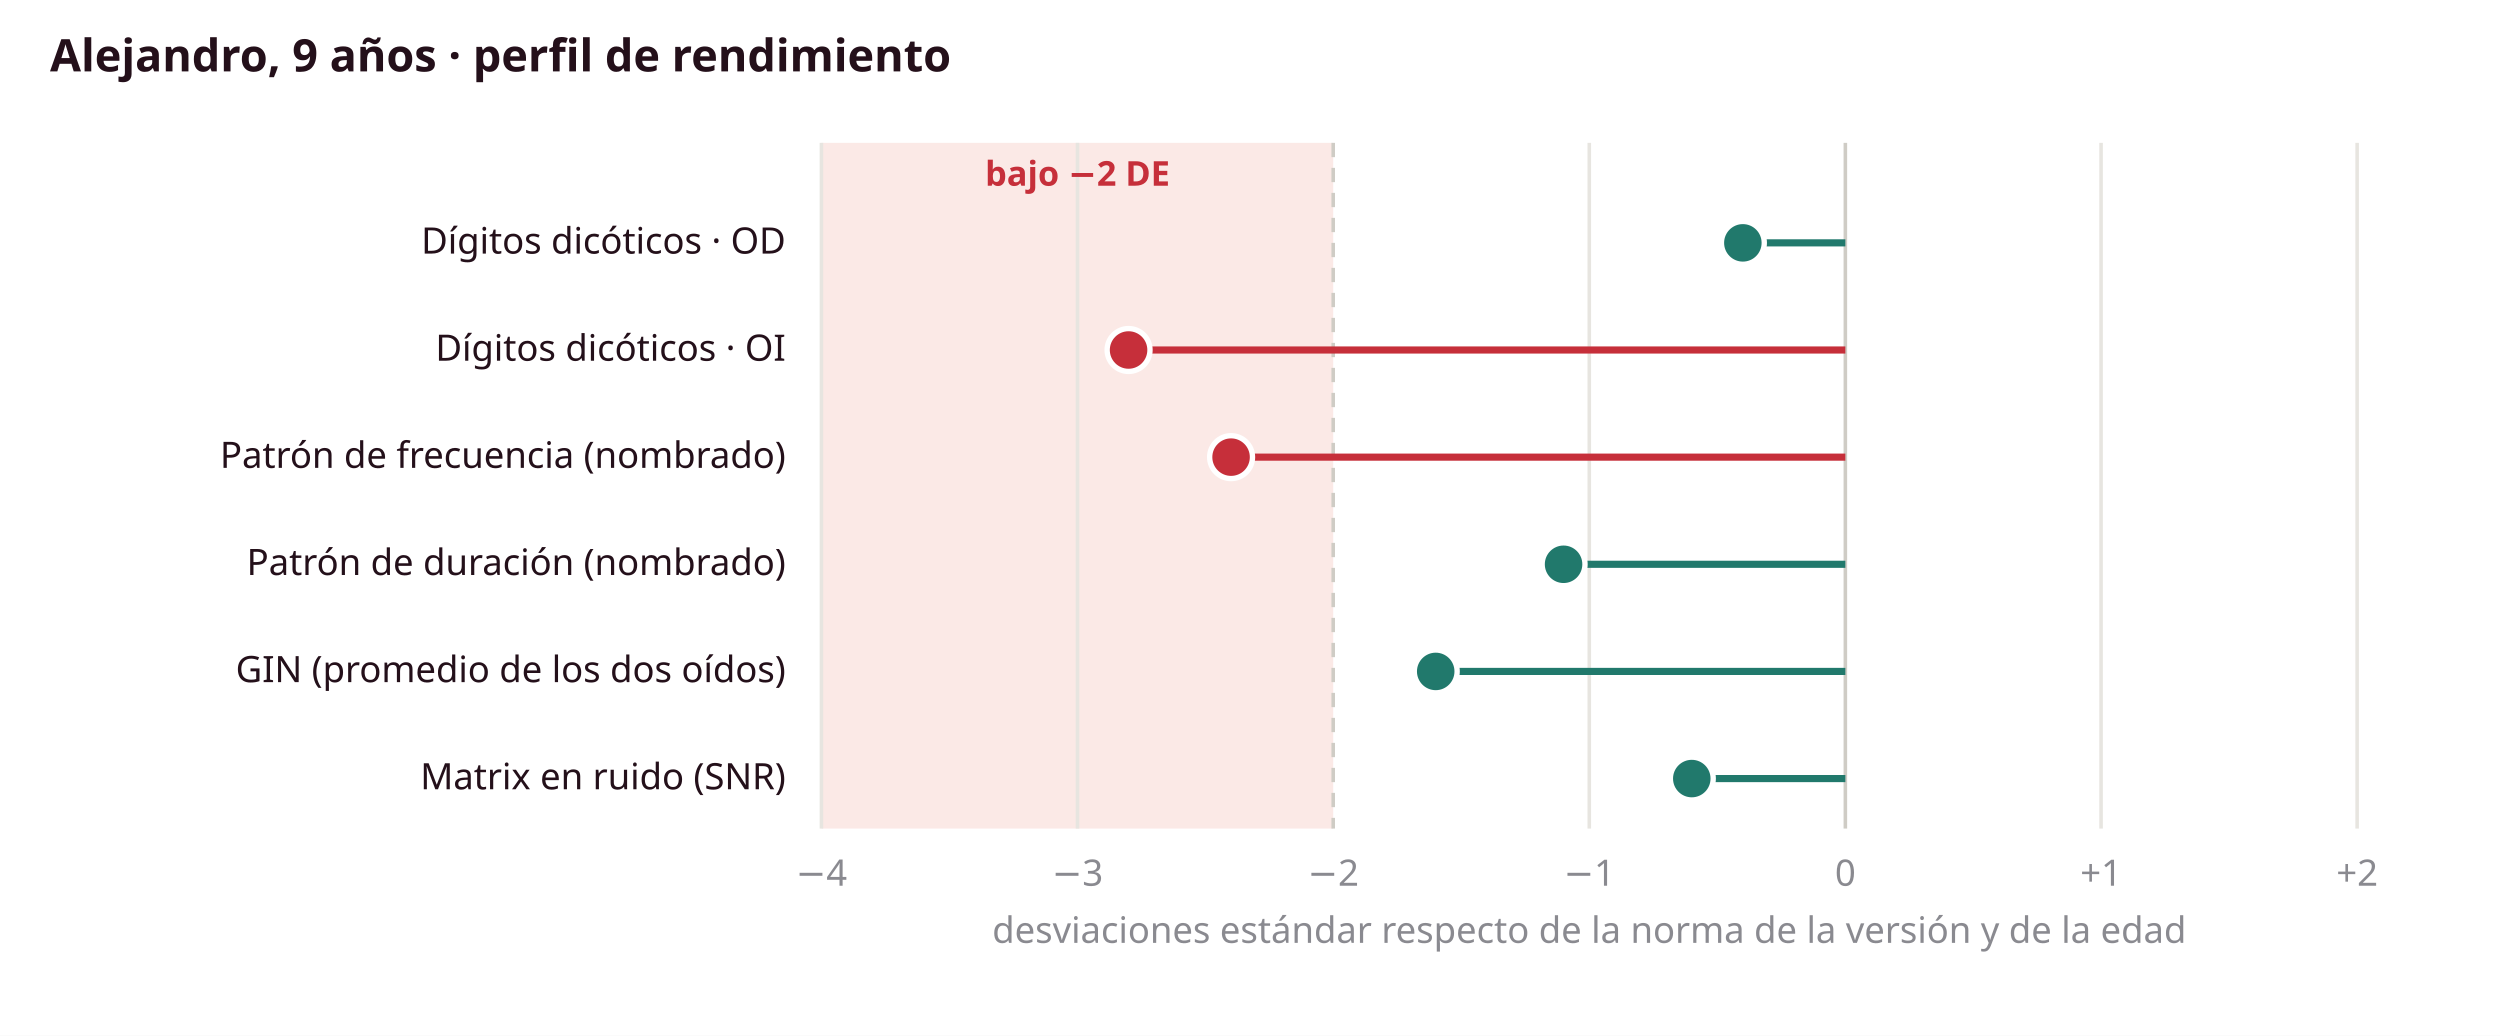
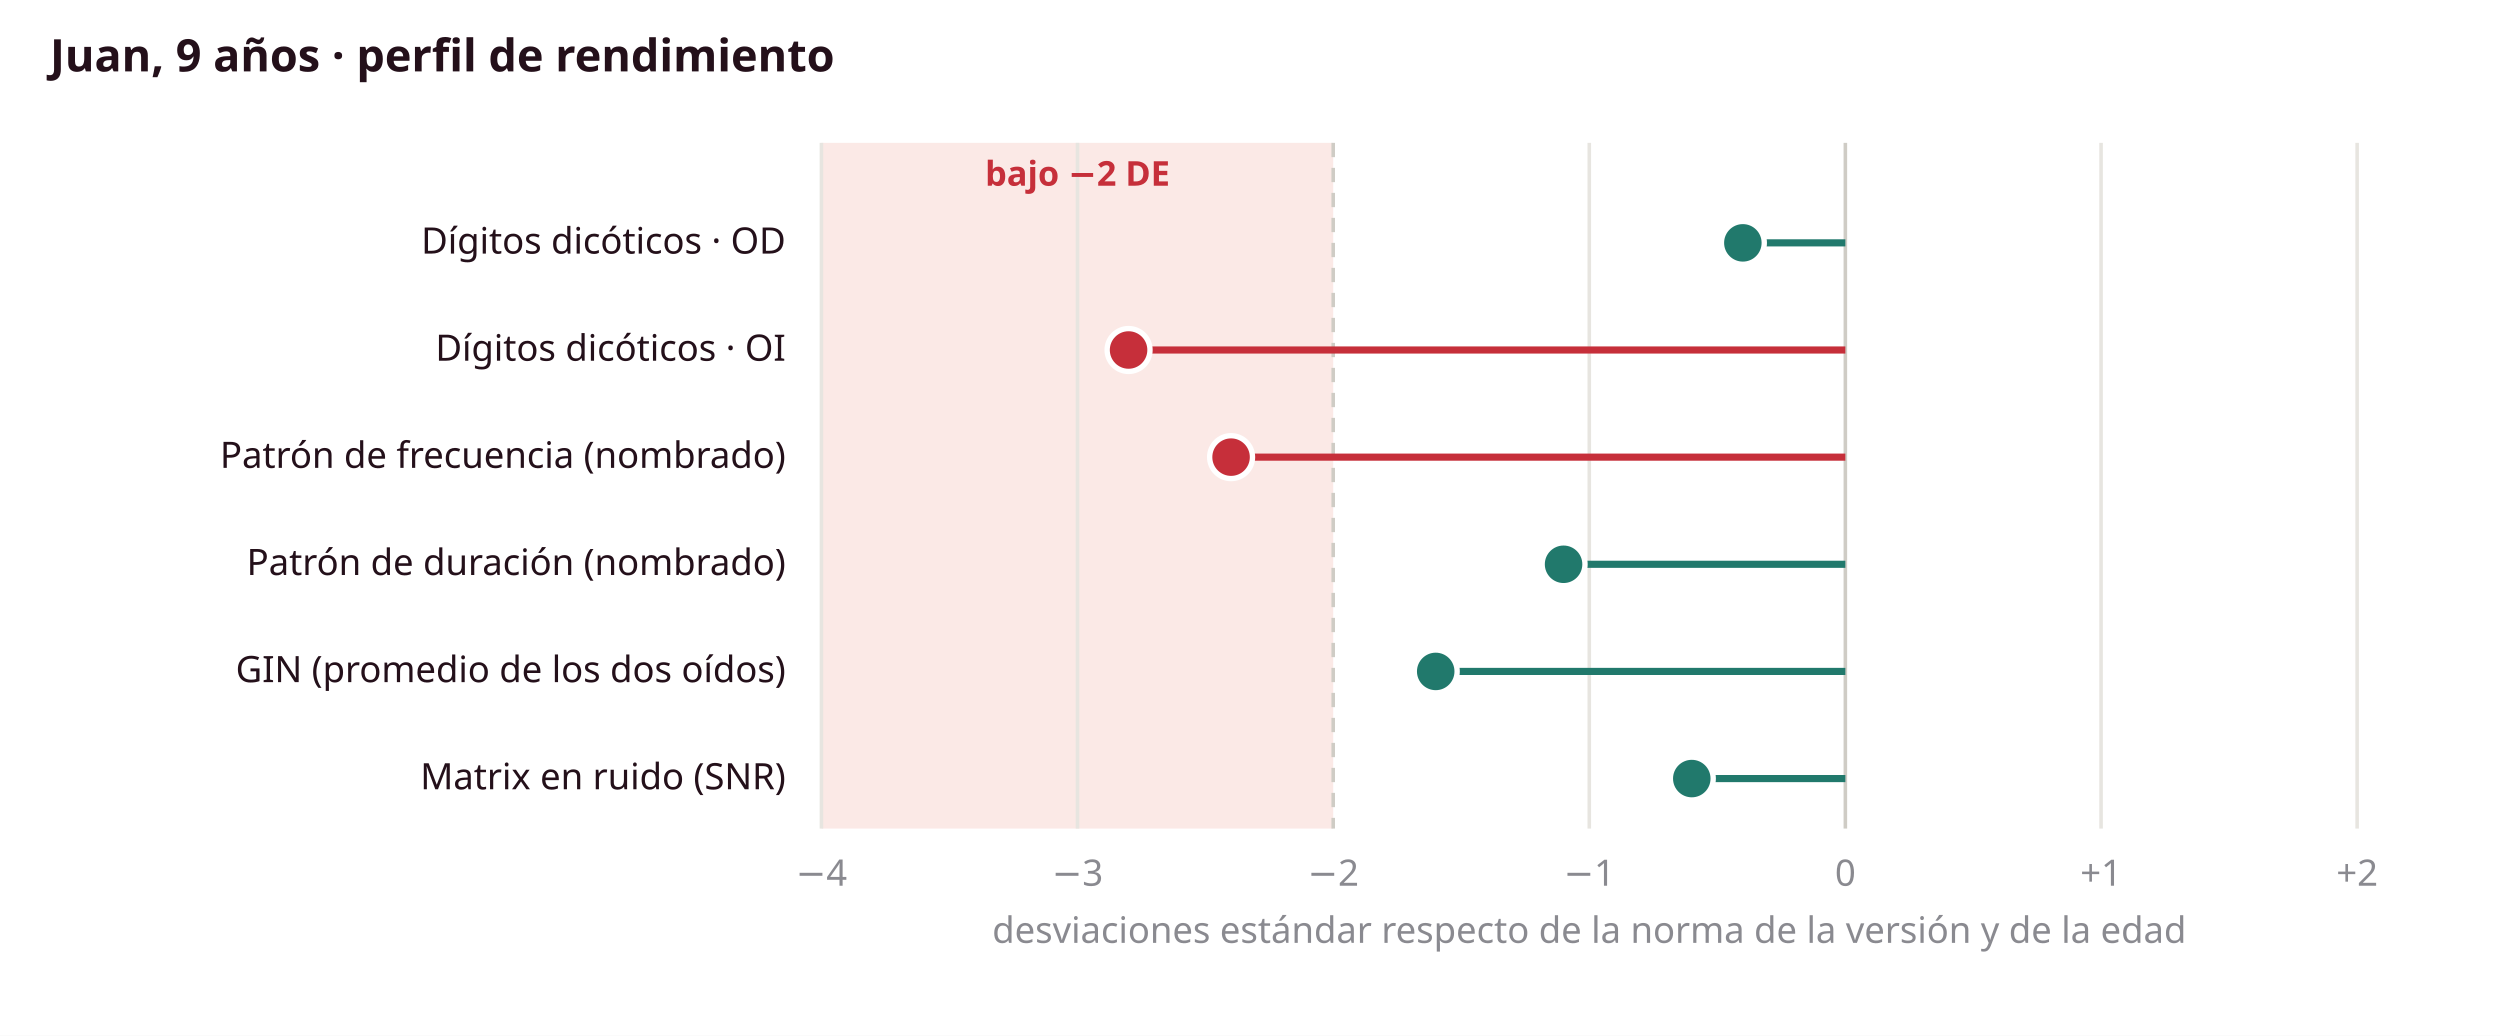
<svg xmlns="http://www.w3.org/2000/svg" viewBox="0 0 700 290" width="700" height="290">
  <rect width="700" height="290" fill="#fff" />
-   <text x="14.0" y="20.0" font-family="'Plus Jakarta Sans', sans-serif" font-size="12.6" fill="#24101a" text-anchor="start" font-weight="700">Alejandro, 9 años · perfil de rendimiento</text>
+   <text x="14.0" y="20.0" font-family="'Plus Jakarta Sans', sans-serif" font-size="12.6" fill="#24101a" text-anchor="start" font-weight="700">Juan, 9 años · perfil de rendimiento</text>
  <rect x="230.0" y="40.0" width="143.3" height="192.0" rx="0" fill="#fbe9e6" stroke="none" stroke-width="1" />
  <line x1="230.0" y1="40.0" x2="230.0" y2="232.0" stroke="#e7e5e0" stroke-width="1" />
  <text x="230.0" y="248.0" font-family="'Plus Jakarta Sans', sans-serif" font-size="10.2" fill="#8a8a90" text-anchor="middle" font-weight="400">−4</text>
  <line x1="301.7" y1="40.0" x2="301.7" y2="232.0" stroke="#e7e5e0" stroke-width="1" />
  <text x="301.7" y="248.0" font-family="'Plus Jakarta Sans', sans-serif" font-size="10.2" fill="#8a8a90" text-anchor="middle" font-weight="400">−3</text>
  <line x1="373.3" y1="40.0" x2="373.3" y2="232.0" stroke="#cfccc5" stroke-width="1" stroke-dasharray="4 3" />
  <text x="373.3" y="248.0" font-family="'Plus Jakarta Sans', sans-serif" font-size="10.2" fill="#8a8a90" text-anchor="middle" font-weight="400">−2</text>
  <line x1="445.0" y1="40.0" x2="445.0" y2="232.0" stroke="#e7e5e0" stroke-width="1" />
  <text x="445.0" y="248.0" font-family="'Plus Jakarta Sans', sans-serif" font-size="10.2" fill="#8a8a90" text-anchor="middle" font-weight="400">−1</text>
  <line x1="516.7" y1="40.0" x2="516.7" y2="232.0" stroke="#cfccc5" stroke-width="1" />
  <text x="516.7" y="248.0" font-family="'Plus Jakarta Sans', sans-serif" font-size="10.2" fill="#8a8a90" text-anchor="middle" font-weight="400">0</text>
  <line x1="588.3" y1="40.0" x2="588.3" y2="232.0" stroke="#e7e5e0" stroke-width="1" />
  <text x="588.3" y="248.0" font-family="'Plus Jakarta Sans', sans-serif" font-size="10.2" fill="#8a8a90" text-anchor="middle" font-weight="400">+1</text>
  <line x1="660.0" y1="40.0" x2="660.0" y2="232.0" stroke="#e7e5e0" stroke-width="1" />
  <text x="660.0" y="248.0" font-family="'Plus Jakarta Sans', sans-serif" font-size="10.2" fill="#8a8a90" text-anchor="middle" font-weight="400">+2</text>
  <text x="301.7" y="52.0" font-family="'Plus Jakarta Sans', sans-serif" font-size="9.6" fill="#c62f3a" text-anchor="middle" font-weight="700">bajo −2 DE</text>
  <text x="220.0" y="71.0" font-family="'Plus Jakarta Sans', sans-serif" font-size="10.2" fill="#24101a" text-anchor="end" font-weight="400">Dígitos dicóticos · OD</text>
  <line x1="516.7" y1="68.0" x2="488.0" y2="68.0" stroke="#21796c" stroke-width="2" />
  <circle cx="488.0" cy="68.0" r="6" fill="#21796c" stroke="#fff" stroke-width="1.5" />
  <text x="220.0" y="101.0" font-family="'Plus Jakarta Sans', sans-serif" font-size="10.2" fill="#24101a" text-anchor="end" font-weight="400">Dígitos dicóticos · OI</text>
  <line x1="516.7" y1="98.0" x2="316.0" y2="98.0" stroke="#c62f3a" stroke-width="2" />
  <circle cx="316.0" cy="98.0" r="6" fill="#c62f3a" stroke="#fff" stroke-width="1.5" />
  <text x="220.0" y="131.0" font-family="'Plus Jakarta Sans', sans-serif" font-size="10.2" fill="#24101a" text-anchor="end" font-weight="400">Patrón de frecuencia (nombrado)</text>
  <line x1="516.7" y1="128.0" x2="344.7" y2="128.0" stroke="#c62f3a" stroke-width="2" />
  <circle cx="344.7" cy="128.0" r="6" fill="#c62f3a" stroke="#fff" stroke-width="1.5" />
  <text x="220.0" y="161.0" font-family="'Plus Jakarta Sans', sans-serif" font-size="10.2" fill="#24101a" text-anchor="end" font-weight="400">Patrón de duración (nombrado)</text>
  <line x1="516.7" y1="158.0" x2="437.8" y2="158.0" stroke="#21796c" stroke-width="2" />
  <circle cx="437.8" cy="158.0" r="6" fill="#21796c" stroke="#fff" stroke-width="1.5" />
  <text x="220.0" y="191.0" font-family="'Plus Jakarta Sans', sans-serif" font-size="10.2" fill="#24101a" text-anchor="end" font-weight="400">GIN (promedio de los dos oídos)</text>
  <line x1="516.7" y1="188.0" x2="402.0" y2="188.0" stroke="#21796c" stroke-width="2" />
  <circle cx="402.0" cy="188.0" r="6" fill="#21796c" stroke="#fff" stroke-width="1.5" />
  <text x="220.0" y="221.0" font-family="'Plus Jakarta Sans', sans-serif" font-size="10.2" fill="#24101a" text-anchor="end" font-weight="400">Matrix en ruido (SNR)</text>
  <line x1="516.7" y1="218.0" x2="473.7" y2="218.0" stroke="#21796c" stroke-width="2" />
  <circle cx="473.7" cy="218.0" r="6" fill="#21796c" stroke="#fff" stroke-width="1.5" />
  <text x="445.0" y="264.0" font-family="'Plus Jakarta Sans', sans-serif" font-size="10.2" fill="#8a8a90" text-anchor="middle" font-weight="400">desviaciones estándar respecto de la norma de la versión y de la edad</text>
</svg>
